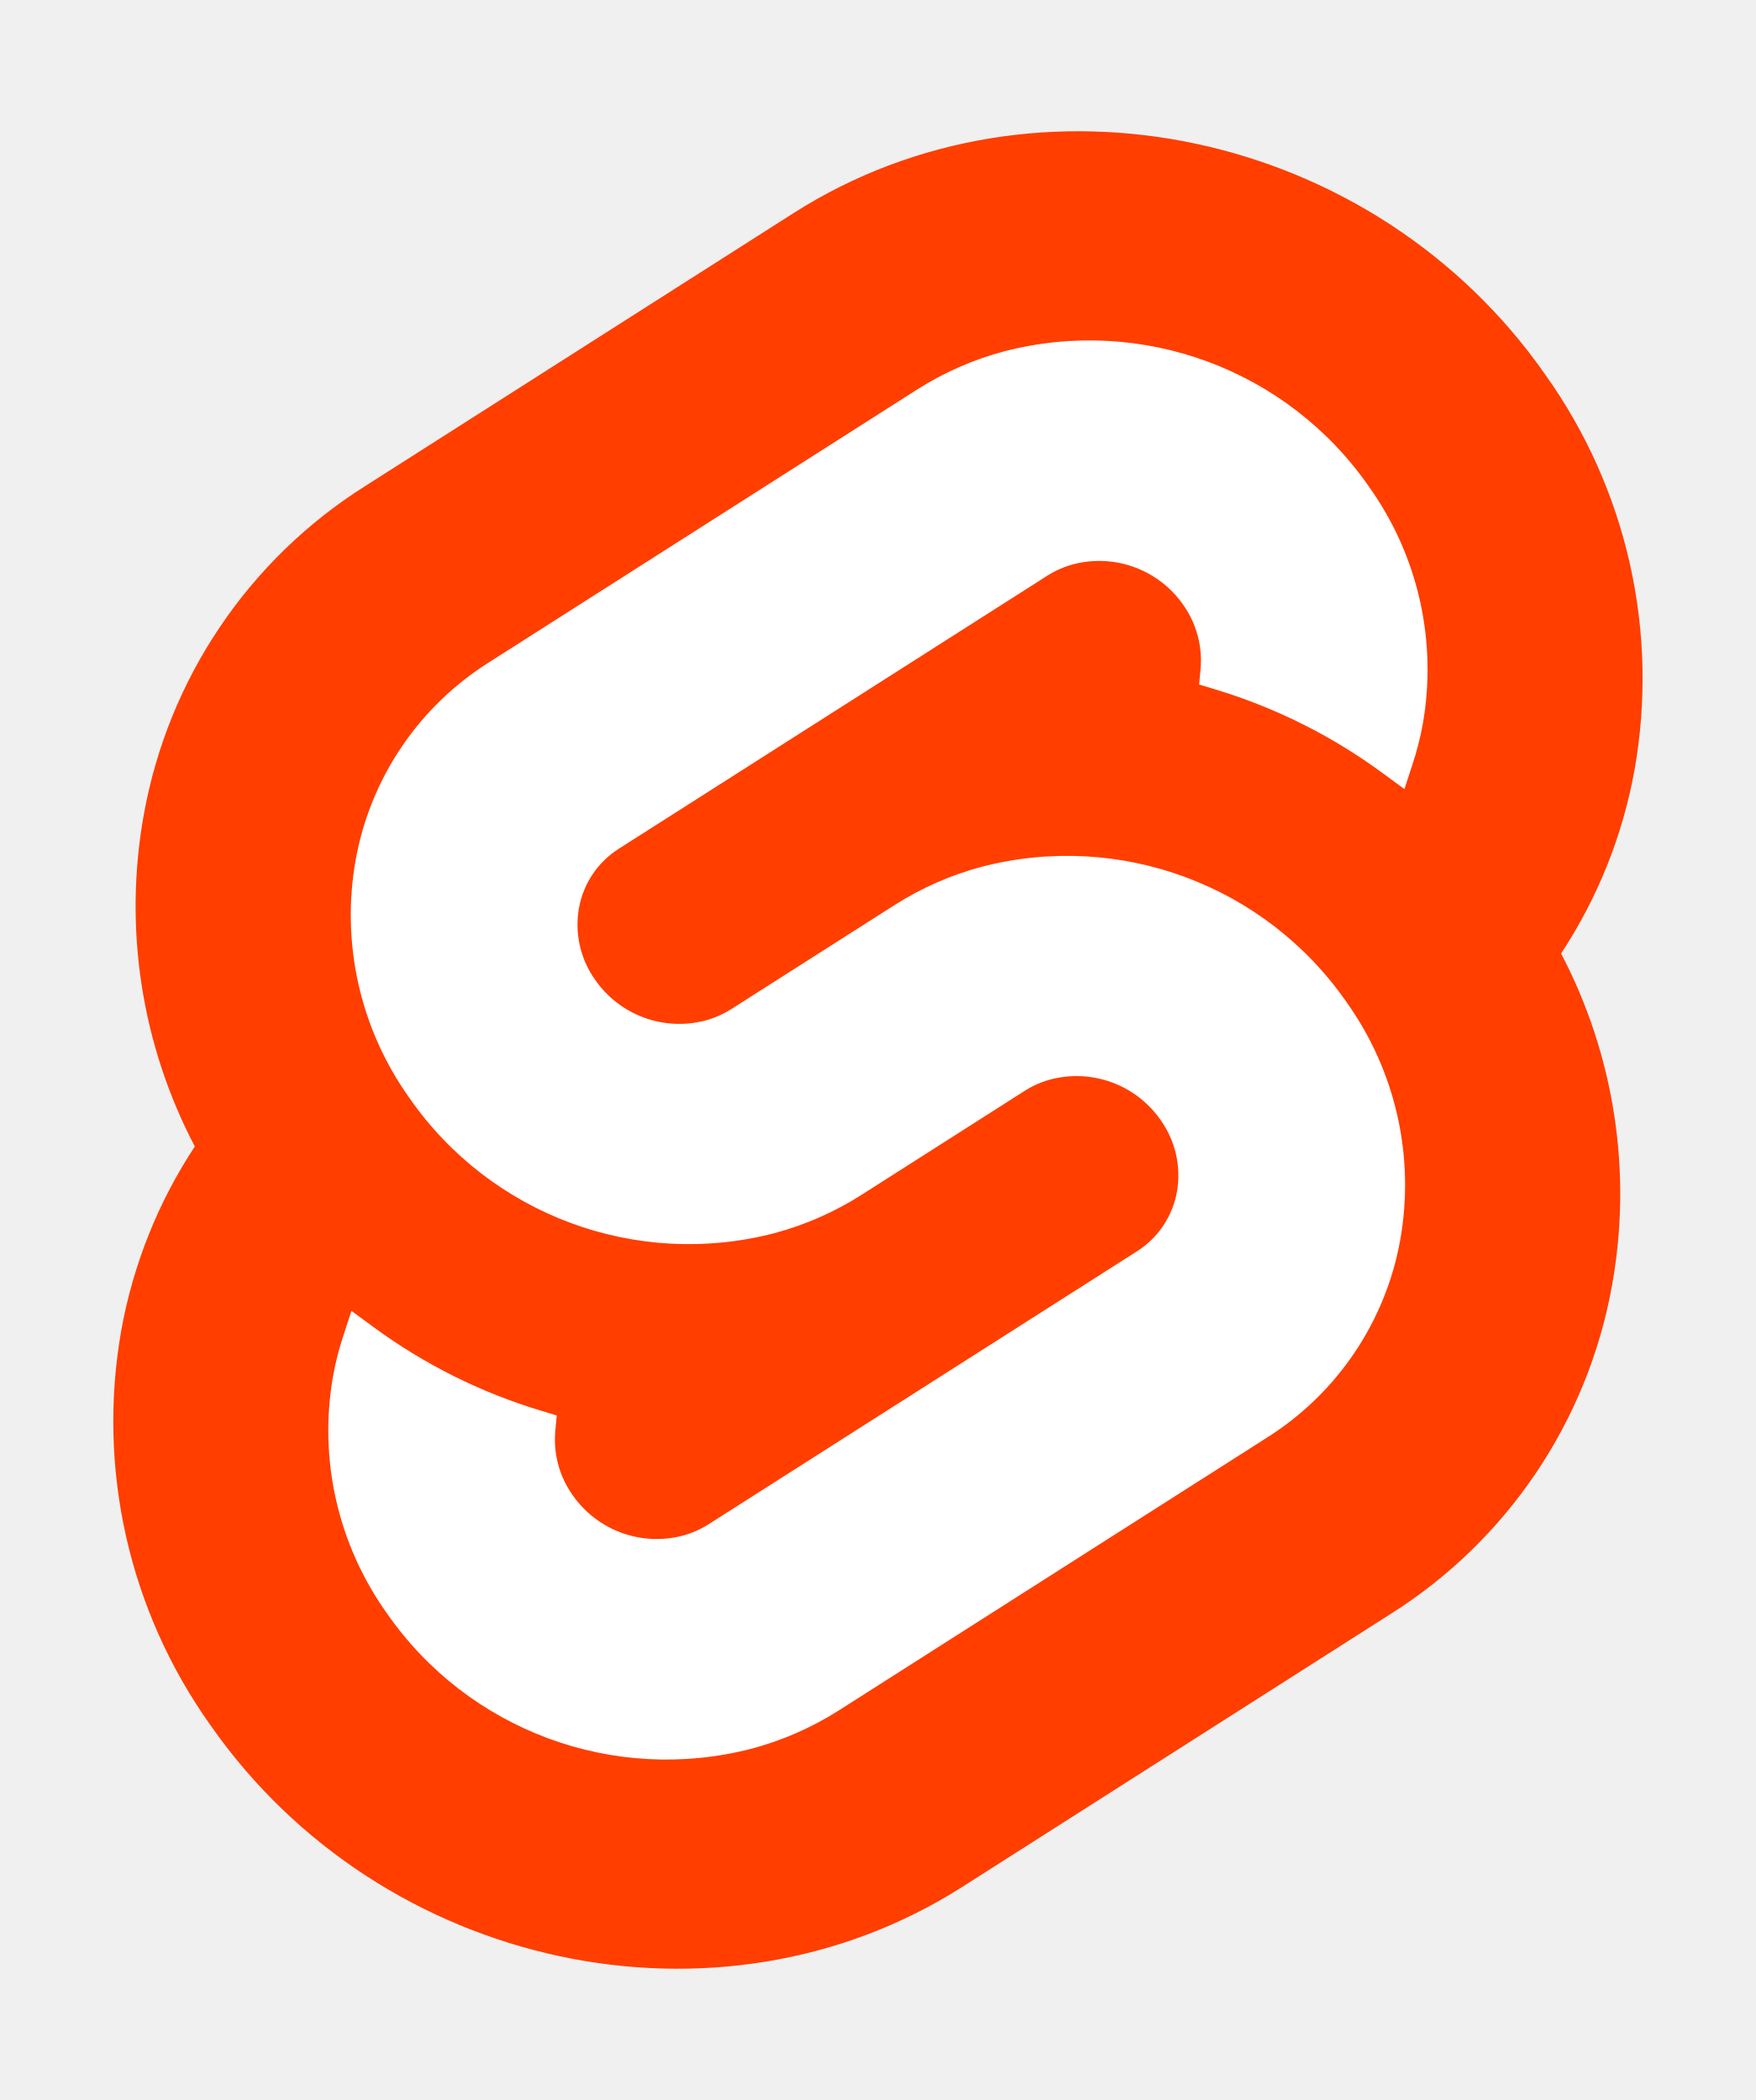
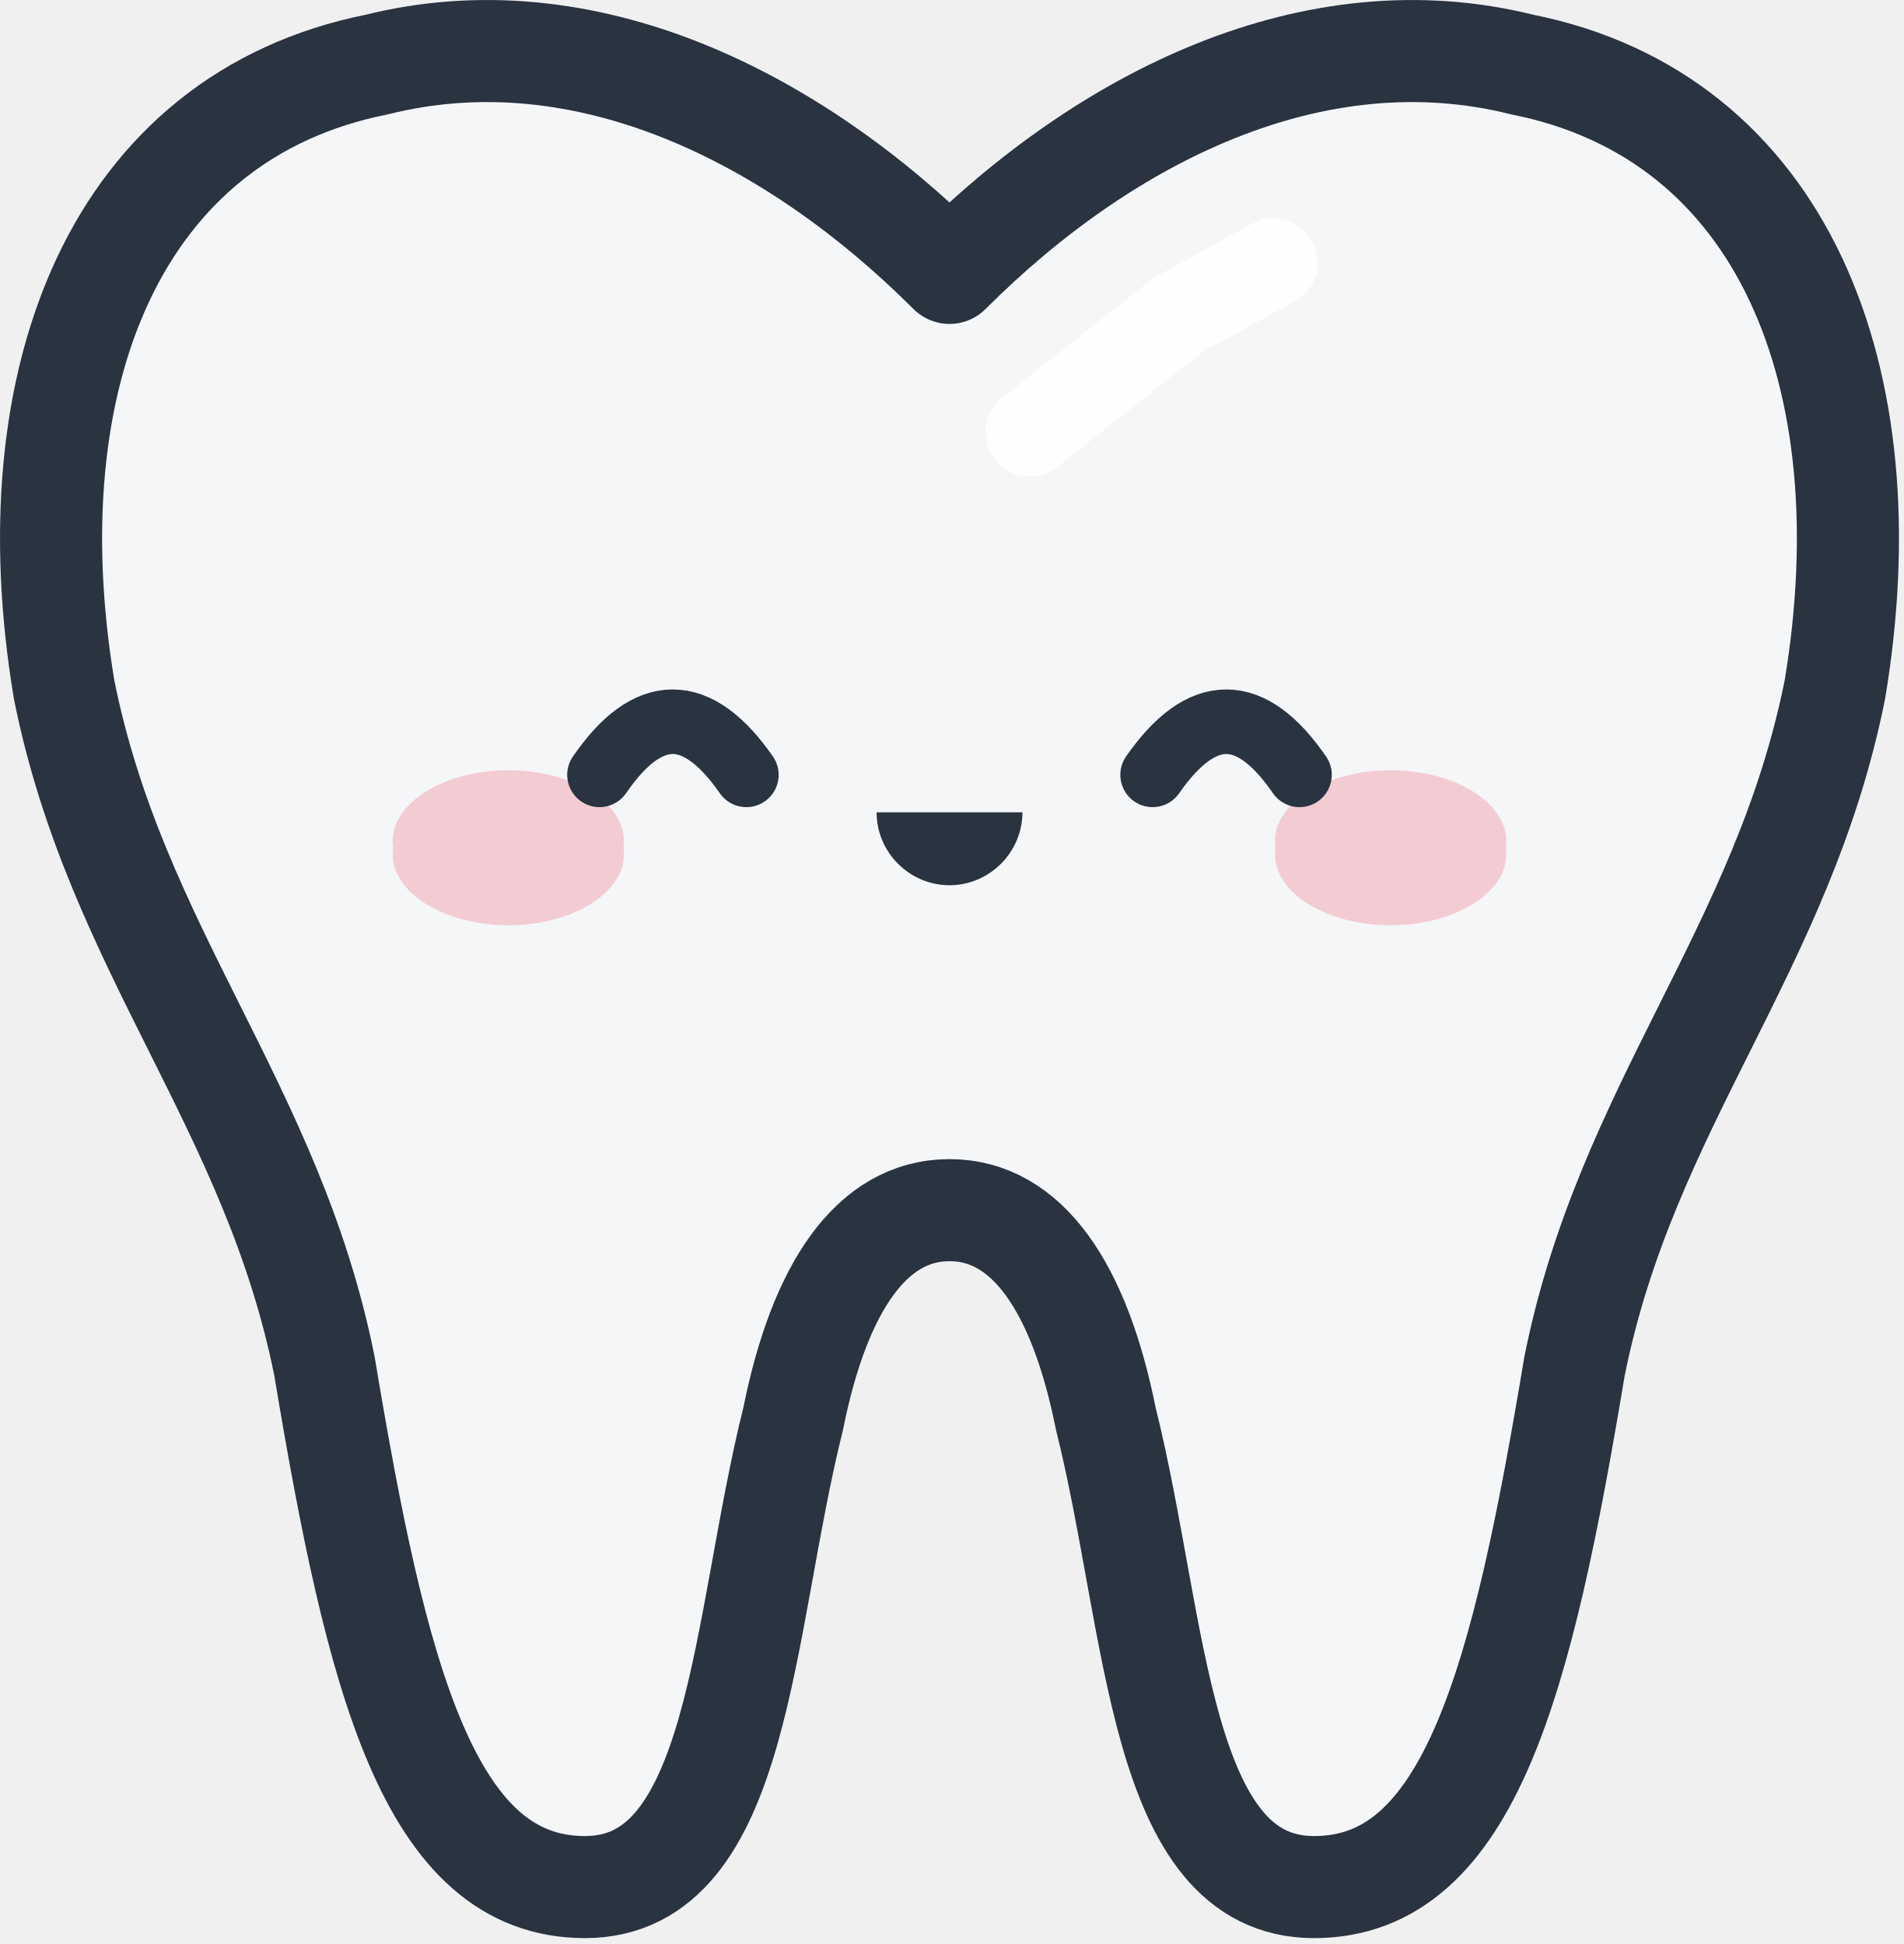
- <svg xmlns="http://www.w3.org/2000/svg" width="107" height="128" viewBox="0 0 107 128">
-   <path d="M94.157 22.819c-10.4-14.885-30.94-19.297-45.792-9.835L22.282 29.608A29.92 29.92 0 0 0 8.764 49.65a31.5 31.5 0 0 0 3.108 20.231 30 30 0 0 0-4.477 11.183 31.9 31.9 0 0 0 5.448 24.116c10.402 14.887 30.942 19.297 45.791 9.835l26.083-16.624A29.92 29.92 0 0 0 98.235 78.35a31.53 31.53 0 0 0-3.105-20.232 30 30 0 0 0 4.474-11.182 31.88 31.88 0 0 0-5.447-24.116" style="fill:#ff3e00" />
-   <path d="M45.817 106.582a20.72 20.72 0 0 1-22.237-8.243 19.17 19.17 0 0 1-3.277-14.503 18 18 0 0 1 .624-2.435l.49-1.498 1.337.981a33.6 33.6 0 0 0 10.203 5.098l.97.294-.09.968a5.85 5.85 0 0 0 1.052 3.878 6.24 6.24 0 0 0 6.695 2.485 5.8 5.8 0 0 0 1.603-.704L69.27 76.28a5.43 5.43 0 0 0 2.45-3.631 5.8 5.8 0 0 0-.987-4.371 6.24 6.24 0 0 0-6.698-2.487 5.7 5.7 0 0 0-1.6.704l-9.953 6.345a19 19 0 0 1-5.296 2.326 20.72 20.72 0 0 1-22.237-8.243 19.17 19.17 0 0 1-3.277-14.502 17.99 17.99 0 0 1 8.13-12.052l26.081-16.623a19 19 0 0 1 5.3-2.329 20.72 20.72 0 0 1 22.237 8.243 19.17 19.17 0 0 1 3.277 14.503 18 18 0 0 1-.624 2.435l-.49 1.498-1.337-.98a33.6 33.6 0 0 0-10.203-5.1l-.97-.294.09-.968a5.86 5.86 0 0 0-1.052-3.878 6.24 6.24 0 0 0-6.696-2.485 5.8 5.8 0 0 0-1.602.704L37.73 51.72a5.42 5.42 0 0 0-2.449 3.63 5.79 5.79 0 0 0 .986 4.372 6.24 6.24 0 0 0 6.698 2.486 5.8 5.8 0 0 0 1.602-.704l9.952-6.342a19 19 0 0 1 5.295-2.328 20.72 20.72 0 0 1 22.237 8.242 19.17 19.17 0 0 1 3.277 14.503 18 18 0 0 1-8.13 12.053l-26.081 16.622a19 19 0 0 1-5.3 2.328" style="fill:#fff" />
+ <svg xmlns="http://www.w3.org/2000/svg" width="100%" height="100%" viewBox="0 0 233 238" version="1.1" xml:space="preserve" style="fill-rule:evenodd;clip-rule:evenodd;stroke-linecap:round;stroke-linejoin:round;">
+   <g transform="matrix(1,0,0,1,-174.0007,-196.359)">
+     <g transform="matrix(1,0,0,1,-79.74932,0)">
+       <g transform="matrix(4.781223,0,0,4.781223,-2487.332,-1207.718)">
+         <g transform="matrix(2.666667,0,0,2.666667,565.6087,285.9856)">
+           <path d="M20.56,9.07L20.41,9.9L20.19,10.65L19.91,11.35L18.81,13.65L18.38,14.67L18.04,15.8L17.68,17.72L17.37,18.95L17.19,19.47L16.76,20.3L16.5,20.6L16.21,20.82L15.99,20.92L15.5,21L15.23,20.97L14.99,20.88L14.6,20.55L14.32,20.05L14.1,19.41L13.55,16.7L13.25,15.61L12.99,15.1L12.67,14.74L12.29,14.54L12,14.5L11.71,14.54L11.33,14.74L11.01,15.1L10.75,15.61L10.41,16.89L9.94,19.24L9.74,19.9L9.55,20.32L9.31,20.65L9.01,20.88L8.64,20.99L8.37,20.99L8.13,20.95L7.79,20.82L7.41,20.51L7.16,20.18L6.88,19.63L6.69,19.13L6.27,17.49L5.96,15.8L5.69,14.85L5.27,13.81L4.16,11.52L3.69,10.28L3.5,9.5L3.38,8.25L3.42,7.27L3.58,6.37L3.81,5.72L4.11,5.13L4.5,4.61L4.84,4.28L5.38,3.91L5.83,3.7L6.32,3.54L7.05,3.4L7.59,3.37L8.3,3.43L8.83,3.55L9.52,3.78L10.19,4.11L10.83,4.51L11.43,4.98L12,5.5L12.71,4.86L13.49,4.3L14.31,3.86L15.17,3.55L16.05,3.39L16.77,3.38L18.01,3.64L18.48,3.83L19.03,4.18L19.28,4.38L19.6,4.73L20.05,5.41L20.37,6.2L20.56,7.09L20.63,8.05L20.56,9.07Z" style="fill:rgb(244,246,248);" />
+         </g>
+         <g transform="matrix(2.666667,0,0,2.666667,565.6087,285.9856)">
+           <path d="M6.66,11.02C6.657,11.041 6.655,11.063 6.655,11.084C6.655,11.458 7.156,11.764 7.765,11.764C8.374,11.764 8.875,11.458 8.875,11.084C8.875,11.063 8.873,11.041 8.87,11.02C8.873,10.999 8.875,10.977 8.875,10.956C8.875,10.582 8.374,10.276 7.765,10.276C7.156,10.276 6.655,10.582 6.655,10.956C6.655,10.977 6.657,10.999 6.66,11.02ZM15.13,11.02C15.127,11.041 15.125,11.063 15.125,11.084C15.125,11.458 15.626,11.764 16.235,11.764C16.844,11.764 17.345,11.458 17.345,11.084C17.345,11.063 17.343,11.041 17.34,11.02C17.343,10.999 17.345,10.977 17.345,10.956C17.345,10.582 16.844,10.276 16.235,10.276C15.626,10.276 15.125,10.582 15.125,10.956C15.125,10.977 15.127,10.999 15.13,11.02Z" style="fill:rgb(242,167,180);fill-opacity:0.55;fill-rule:nonzero;" />
+         </g>
+         <g transform="matrix(2.666667,0,0,2.666667,565.6087,285.9856)">
+           <path d="M15.11,5.4L14.2,5.9L12.77,7.03" style="fill:none;fill-rule:nonzero;stroke:white;stroke-opacity:0.9;stroke-width:0.85px;" />
+         </g>
+         <g transform="matrix(2.666667,0,0,2.666667,565.6087,285.9856)">
+           <path d="M12,5.5C10.5,4 8.5,3 6.5,3.5C4,4 3,6.5 3.5,9.5C4,12 5.5,13.5 6,16C6.5,19 7,21 8.5,21C10,21 10,18.5 10.5,16.5C10.75,15.25 11.25,14.5 12,14.5C12.75,14.5 13.25,15.25 13.5,16.5C14,18.5 14,21 15.5,21C17,21 17.5,19 18,16C18.5,13.5 20,12 20.5,9.5C21,6.5 20,4 17.5,3.5C15.5,3 13.5,4 12,5.5Z" style="fill:none;fill-rule:nonzero;stroke:rgb(42,51,64);stroke-width:0.98px;" />
+         </g>
+         <g transform="matrix(2.666667,0,0,2.666667,565.6087,285.9856)">
+           <path d="M11.3,10.68L12.7,10.68C12.7,11.064 12.384,11.38 12,11.38C11.616,11.38 11.3,11.064 11.3,10.68Z" style="fill:rgb(42,51,64);fill-rule:nonzero;" />
+         </g>
+         <g transform="matrix(2.666667,0,0,2.666667,565.6087,285.9856)">
+           <path d="M8.64,10.32C9.107,9.64 9.577,9.64 10.05,10.32M13.95,10.32C14.423,9.64 14.893,9.64 15.36,10.32" style="fill:none;fill-rule:nonzero;stroke:rgb(42,51,64);stroke-width:0.62px;" />
+         </g>
+       </g>
+     </g>
+   </g>
</svg>
